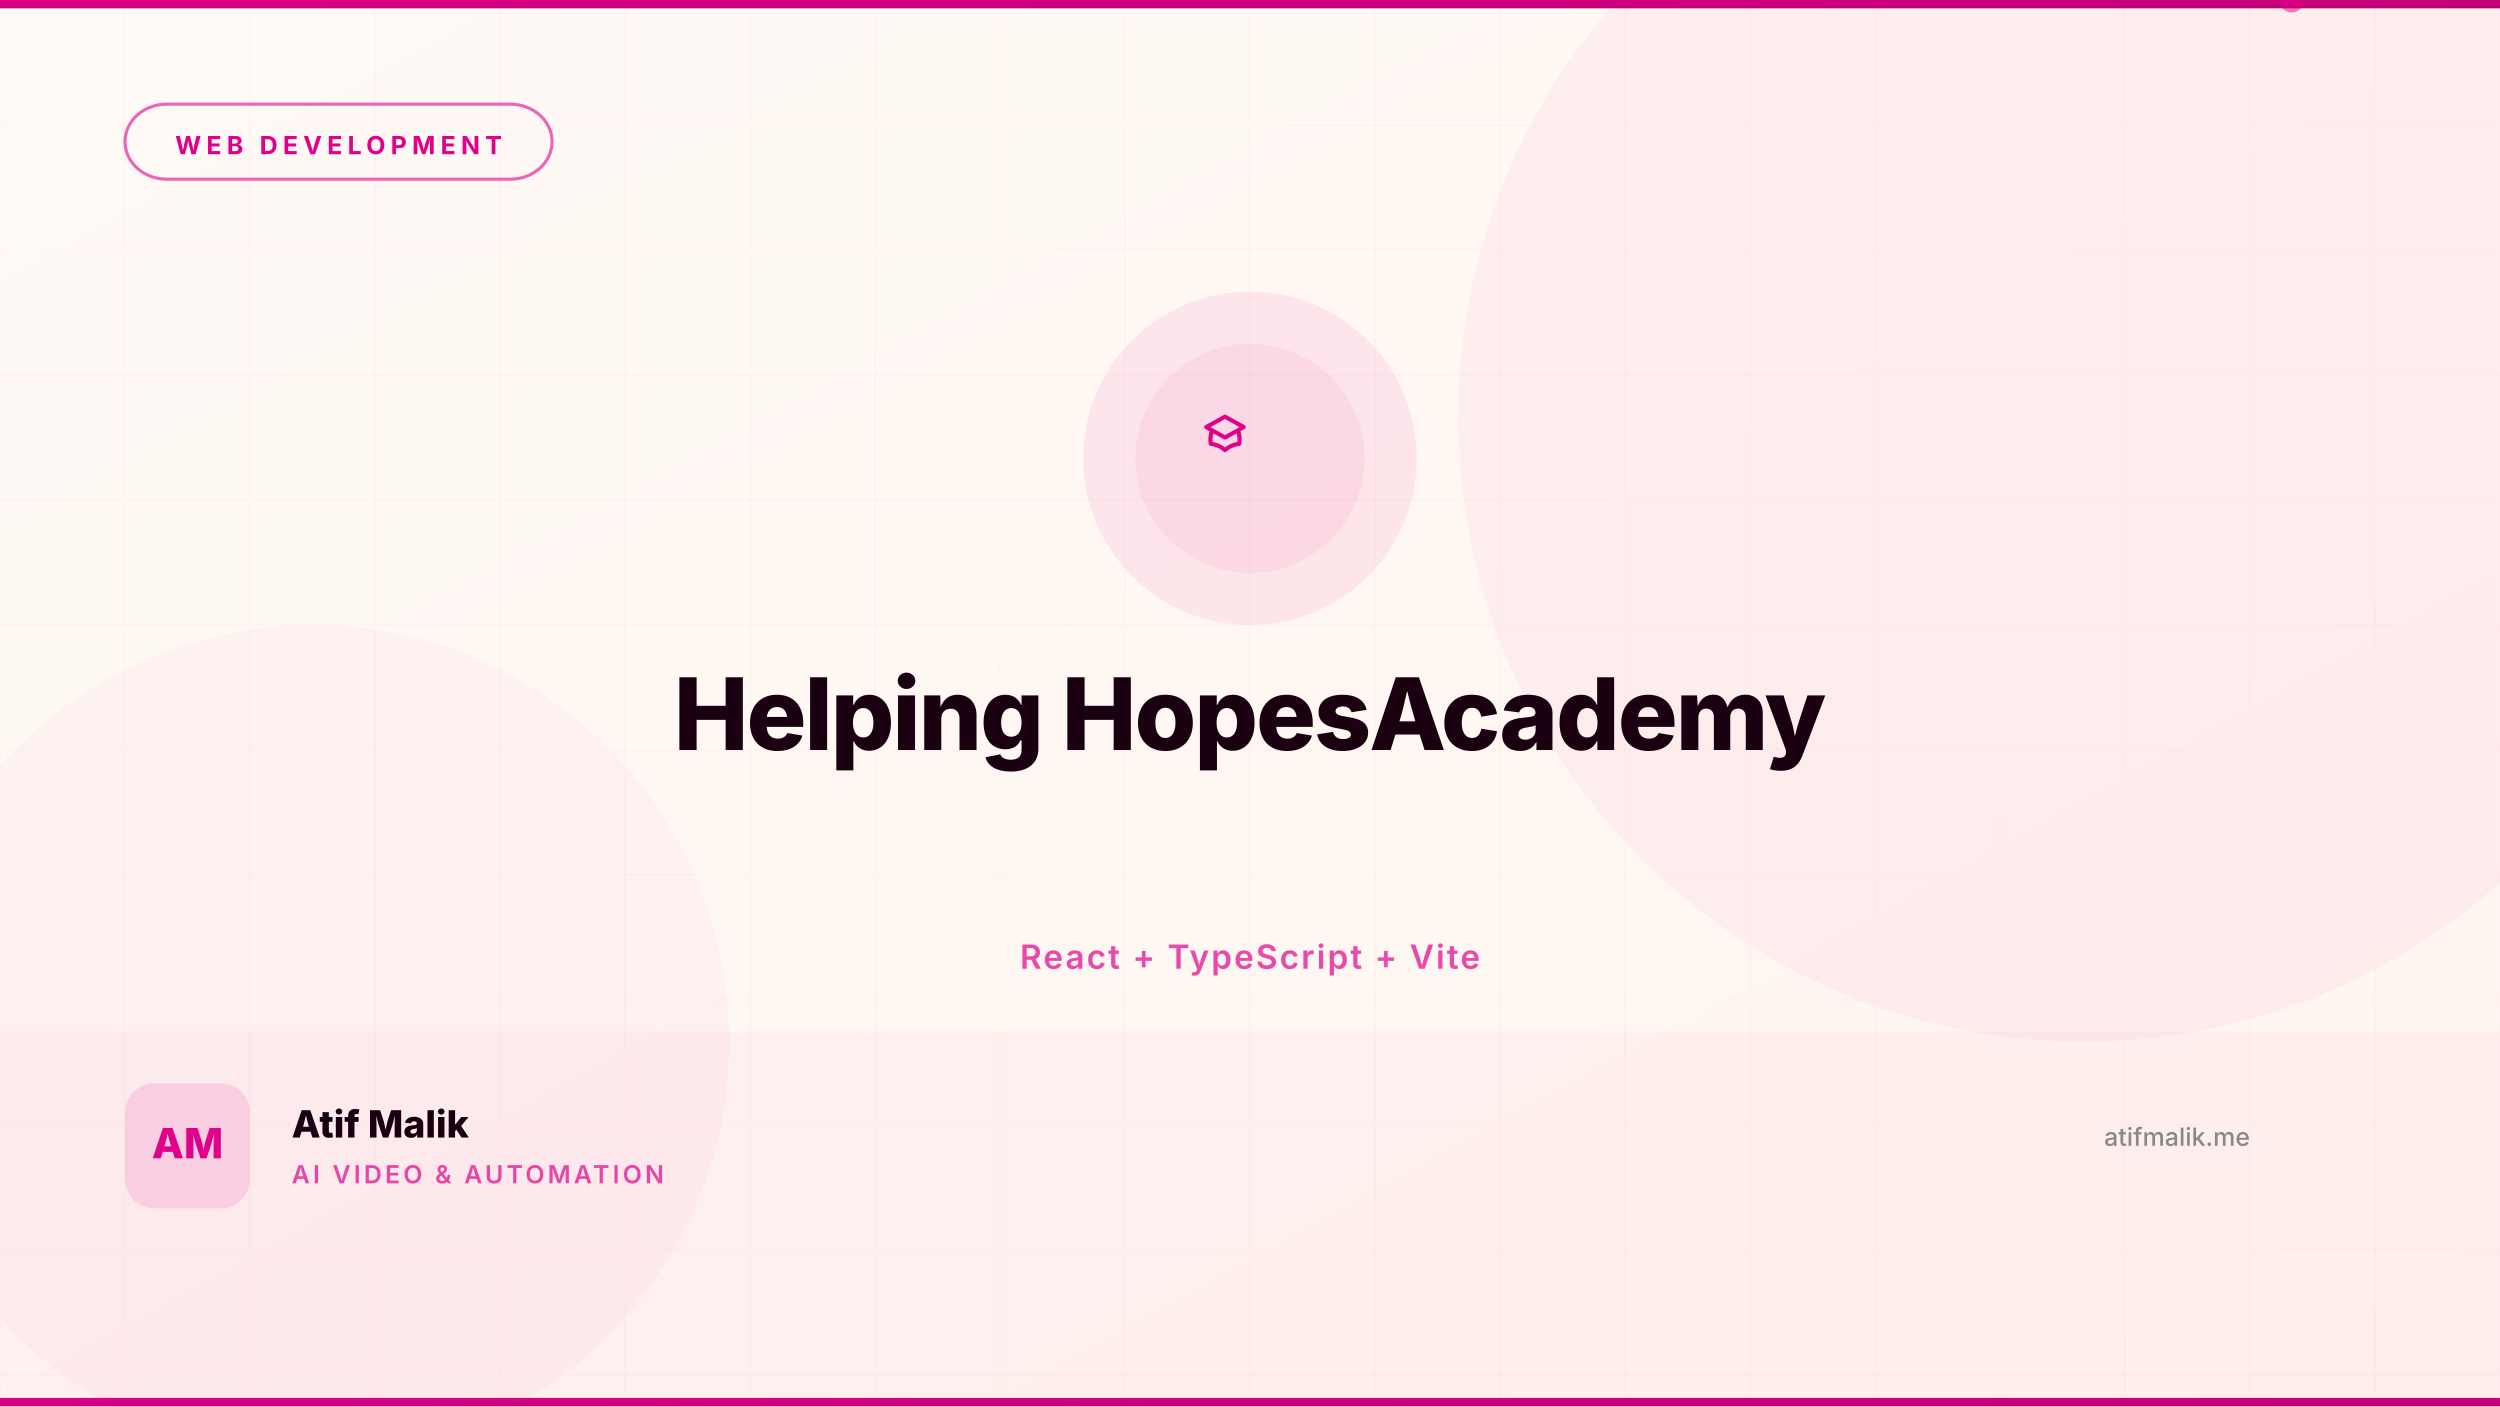
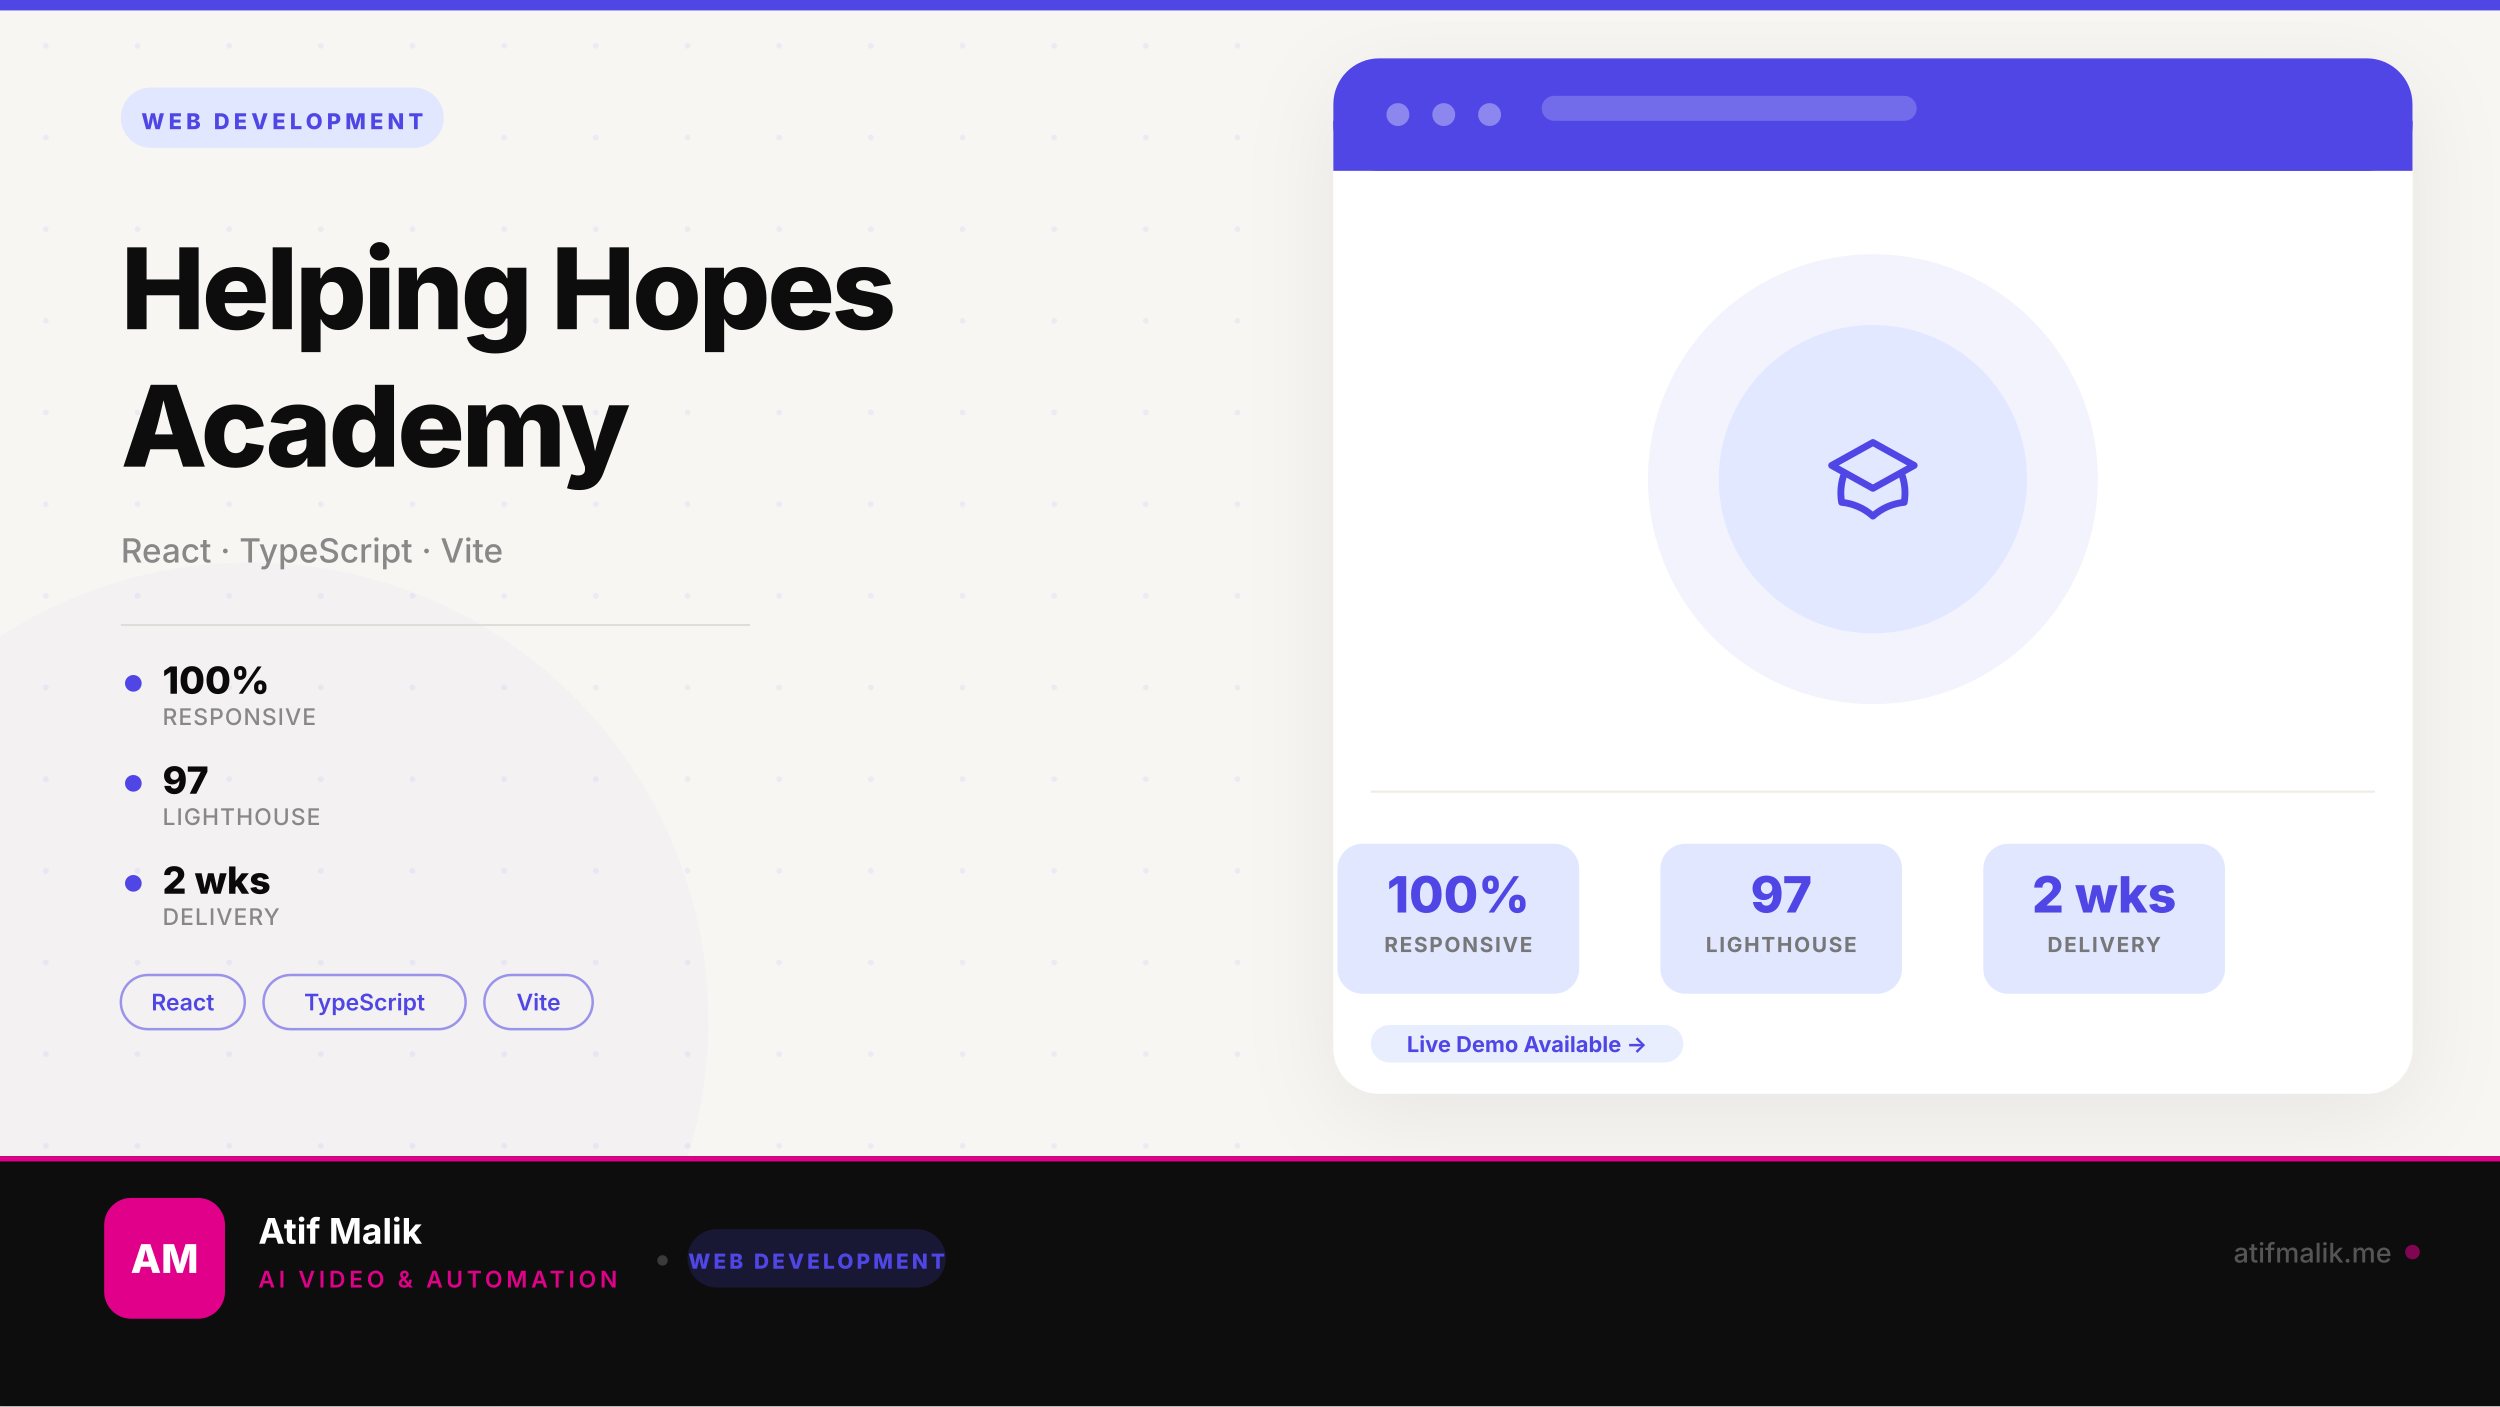
<svg xmlns="http://www.w3.org/2000/svg" width="1200" height="675" viewBox="0 0 1200 675">
  <defs>
-     <linearGradient id="bg" x1="0%" y1="0%" x2="100%" y2="100%">
-       <stop offset="0%" style="stop-color:#FFFAF6" />
-       <stop offset="100%" style="stop-color:#FFF5EE" />
-     </linearGradient>
-     <linearGradient id="pinkGrad" x1="0%" y1="0%" x2="100%" y2="100%">
-       <stop offset="0%" style="stop-color:#E0008A" />
-       <stop offset="100%" style="stop-color:#B8006F" />
-     </linearGradient>
-     <clipPath id="avatarClip">
-       <rect x="60" y="510" width="70" height="70" rx="16" />
-     </clipPath>
+     <pattern id="dotgrid" x="0" y="0" width="44" height="44" patternUnits="userSpaceOnUse">
+       <circle cx="22" cy="22" r="1.4" fill="#4F46E5" opacity="0.07" />
+     </pattern>
+     <filter id="cshadow" x="-8%" y="-8%" width="120%" height="120%">
+       <feDropShadow dx="0" dy="10" stdDeviation="22" flood-color="#000000" flood-opacity="0.07" />
+     </filter>
  </defs>
-   <rect width="1200" height="675" fill="url(#bg)" />
-   <g opacity="0.04" stroke="#E0008A" stroke-width="0.5">
-     <line x1="0" y1="0" x2="0" y2="675" />
-     <line x1="60" y1="0" x2="60" y2="675" />
-     <line x1="120" y1="0" x2="120" y2="675" />
-     <line x1="180" y1="0" x2="180" y2="675" />
-     <line x1="240" y1="0" x2="240" y2="675" />
-     <line x1="300" y1="0" x2="300" y2="675" />
-     <line x1="360" y1="0" x2="360" y2="675" />
-     <line x1="420" y1="0" x2="420" y2="675" />
-     <line x1="480" y1="0" x2="480" y2="675" />
-     <line x1="540" y1="0" x2="540" y2="675" />
-     <line x1="600" y1="0" x2="600" y2="675" />
-     <line x1="660" y1="0" x2="660" y2="675" />
-     <line x1="720" y1="0" x2="720" y2="675" />
-     <line x1="780" y1="0" x2="780" y2="675" />
-     <line x1="840" y1="0" x2="840" y2="675" />
-     <line x1="900" y1="0" x2="900" y2="675" />
-     <line x1="960" y1="0" x2="960" y2="675" />
-     <line x1="1020" y1="0" x2="1020" y2="675" />
-     <line x1="1080" y1="0" x2="1080" y2="675" />
-     <line x1="1140" y1="0" x2="1140" y2="675" />
-     <line x1="1200" y1="0" x2="1200" y2="675" />
-     <line x1="0" y1="0" x2="1200" y2="0" />
-     <line x1="0" y1="60" x2="1200" y2="60" />
-     <line x1="0" y1="120" x2="1200" y2="120" />
-     <line x1="0" y1="180" x2="1200" y2="180" />
-     <line x1="0" y1="240" x2="1200" y2="240" />
-     <line x1="0" y1="300" x2="1200" y2="300" />
-     <line x1="0" y1="360" x2="1200" y2="360" />
-     <line x1="0" y1="420" x2="1200" y2="420" />
-     <line x1="0" y1="480" x2="1200" y2="480" />
-     <line x1="0" y1="540" x2="1200" y2="540" />
-     <line x1="0" y1="600" x2="1200" y2="600" />
-     <line x1="0" y1="660" x2="1200" y2="660" />
-   </g>
-   <circle cx="1000" cy="200" r="300" fill="#E0008A" opacity="0.04" />
-   <circle cx="150" cy="500" r="200" fill="#E0008A" opacity="0.03" />
-   <rect x="0" y="0" width="1200" height="4" fill="url(#pinkGrad)" />
-   <rect x="60" y="50" rx="20" ry="20" width="205" height="36" fill="none" stroke="#E0008A" stroke-width="1.5" opacity="0.6" />
-   <text x="162.5" y="74" text-anchor="middle" fill="#E0008A" font-family="system-ui, -apple-system, sans-serif" font-size="12" font-weight="700" letter-spacing="2.5">WEB DEVELOPMENT</text>
-   <circle cx="600" cy="220" r="80" fill="#E0008A" opacity="0.08" />
-   <circle cx="600" cy="220" r="55" fill="#E0008A" opacity="0.06" />
-   <g transform="translate(576, 196)" fill="none" stroke="#E0008A" stroke-width="2" stroke-linecap="round" stroke-linejoin="round">
+   <rect width="1200" height="675" fill="#F8F6F3" />
+   <rect width="600" height="555" fill="url(#dotgrid)" />
+   <circle cx="120" cy="490" r="220" fill="#4F46E5" opacity="0.03" />
+   <rect width="1200" height="5" fill="#4F46E5" />
+   <rect x="58" y="42" width="155" height="29" rx="14.5" fill="#E0E7FF" />
+   <text x="135.5" y="62" text-anchor="middle" fill="#4F46E5" font-family="system-ui,-apple-system,sans-serif" font-size="10.5" font-weight="800" letter-spacing="2">WEB DEVELOPMENT</text>
+   <text x="58" y="158" fill="#0D0D0D" font-family="system-ui,-apple-system,sans-serif" font-size="54" font-weight="800" letter-spacing="-1.5">Helping Hopes</text>
+   <text x="58" y="224" fill="#0D0D0D" font-family="system-ui,-apple-system,sans-serif" font-size="54" font-weight="800" letter-spacing="-1.5">Academy</text>
+   <text x="58" y="270" fill="#888" font-family="system-ui,-apple-system,sans-serif" font-size="16" font-weight="500">React · TypeScript · Vite</text>
+   <line x1="58" y1="300" x2="360" y2="300" stroke="#E0DCD7" stroke-width="1" />
+   <circle cx="64" cy="328" r="4" fill="#4F46E5" />
+   <text x="78" y="333" fill="#0A0A0A" font-family="system-ui,-apple-system,sans-serif" font-size="18" font-weight="800">100%</text>
+   <text x="78" y="348" fill="#888" font-family="system-ui,-apple-system,sans-serif" font-size="11" font-weight="500" letter-spacing="0.5">RESPONSIVE</text>
+   <circle cx="64" cy="376" r="4" fill="#4F46E5" />
+   <text x="78" y="381" fill="#0A0A0A" font-family="system-ui,-apple-system,sans-serif" font-size="18" font-weight="800">97</text>
+   <text x="78" y="396" fill="#888" font-family="system-ui,-apple-system,sans-serif" font-size="11" font-weight="500" letter-spacing="0.5">LIGHTHOUSE</text>
+   <circle cx="64" cy="424" r="4" fill="#4F46E5" />
+   <text x="78" y="429" fill="#0A0A0A" font-family="system-ui,-apple-system,sans-serif" font-size="18" font-weight="800">2 wks</text>
+   <text x="78" y="444" fill="#888" font-family="system-ui,-apple-system,sans-serif" font-size="11" font-weight="500" letter-spacing="0.5">DELIVERY</text>
+   <rect x="58" y="468" width="59.5" height="26" rx="13" fill="none" stroke="#4F46E5" stroke-width="1.2" opacity="0.55" />
+   <text x="87.75" y="485" text-anchor="middle" fill="#4F46E5" font-family="system-ui,-apple-system,sans-serif" font-size="11" font-weight="600">React</text>
+   <rect x="126.5" y="468" width="97" height="26" rx="13" fill="none" stroke="#4F46E5" stroke-width="1.2" opacity="0.55" />
+   <text x="175" y="485" text-anchor="middle" fill="#4F46E5" font-family="system-ui,-apple-system,sans-serif" font-size="11" font-weight="600">TypeScript</text>
+   <rect x="232.5" y="468" width="52" height="26" rx="13" fill="none" stroke="#4F46E5" stroke-width="1.2" opacity="0.55" />
+   <text x="258.5" y="485" text-anchor="middle" fill="#4F46E5" font-family="system-ui,-apple-system,sans-serif" font-size="11" font-weight="600">Vite</text>
+   <rect x="640" y="28" width="518" height="497" rx="22" fill="white" filter="url(#cshadow)" />
+   <rect x="640" y="28" width="518" height="54" rx="22" fill="#4F46E5" />
+   <rect x="640" y="58" width="518" height="24" fill="#4F46E5" />
+   <circle cx="671" cy="55" r="5.5" fill="white" opacity="0.35" />
+   <circle cx="693" cy="55" r="5.5" fill="white" opacity="0.35" />
+   <circle cx="715" cy="55" r="5.5" fill="white" opacity="0.35" />
+   <rect x="740" y="46" width="180" height="12" rx="6" fill="white" opacity="0.2" />
+   <circle cx="899" cy="230" r="108" fill="#4F46E5" opacity="0.07" />
+   <circle cx="899" cy="230" r="74" fill="#E0E7FF" opacity="0.9" />
+   <g transform="translate(872.6,203.6) scale(2.2)" fill="none" stroke="#4F46E5" stroke-width="1.5" stroke-linecap="round" stroke-linejoin="round">
    <path d="M12 14l9-5-9-5-9 5 9 5z M12 14l6.16-3.422a12.083 12.083 0 01.665 6.479A11.952 11.952 0 0012 20.055a11.952 11.952 0 00-6.824-2.998 12.078 12.078 0 01.665-6.479L12 14z" />
  </g>
-   <text x="600" y="360" text-anchor="middle" fill="#1A0010" font-family="system-ui, -apple-system, sans-serif" font-size="48" font-weight="800" letter-spacing="-1">Helping Hopes
- Academy</text>
-   <text x="600" y="415" text-anchor="middle" fill="#1A0010" font-family="system-ui, -apple-system, sans-serif" font-size="48" font-weight="800" letter-spacing="-1" />
-   <text x="600" y="465" text-anchor="middle" fill="#E0008A" font-family="system-ui, -apple-system, sans-serif" font-size="16" font-weight="600" letter-spacing="1" opacity="0.7">React + TypeScript + Vite</text>
-   <rect x="0" y="495" width="1200" height="180" fill="#E0008A" opacity="0.03" />
-   <rect x="60" y="520" width="60" height="60" rx="14" fill="#E0008A" opacity="0.12" />
-   <text x="90" y="556" text-anchor="middle" fill="#E0008A" font-family="system-ui, -apple-system, sans-serif" font-size="20" font-weight="800">AM</text>
-   <text x="140" y="546" fill="#1A0010" font-family="system-ui, -apple-system, sans-serif" font-size="18" font-weight="800">Atif Malik</text>
-   <text x="140" y="568" fill="#E0008A" font-family="system-ui, -apple-system, sans-serif" font-size="12" font-weight="600" letter-spacing="1.5" opacity="0.7">AI VIDEO &amp; AUTOMATION</text>
-   <circle cx="1100" y="545" r="6" fill="#E0008A" opacity="0.5" />
-   <text x="1080" y="550" text-anchor="end" fill="#888" font-family="system-ui, -apple-system, sans-serif" font-size="12" font-weight="500">atifmalik.me</text>
-   <rect x="0" y="671" width="1200" height="4" fill="url(#pinkGrad)" />
+   <line x1="658" y1="380" x2="1140" y2="380" stroke="#F0EBE5" stroke-width="1" />
+   <rect x="642" y="405" width="116" height="72" rx="12" fill="#E0E7FF" />
+   <text x="700" y="438" text-anchor="middle" fill="#4F46E5" font-family="system-ui,-apple-system,sans-serif" font-size="24" font-weight="800">100%</text>
+   <text x="700" y="457" text-anchor="middle" fill="#777" font-family="system-ui,-apple-system,sans-serif" font-size="10" font-weight="700" letter-spacing="0.8">RESPONSIVE</text>
+   <rect x="797" y="405" width="116" height="72" rx="12" fill="#E0E7FF" />
+   <text x="855" y="438" text-anchor="middle" fill="#4F46E5" font-family="system-ui,-apple-system,sans-serif" font-size="24" font-weight="800">97</text>
+   <text x="855" y="457" text-anchor="middle" fill="#777" font-family="system-ui,-apple-system,sans-serif" font-size="10" font-weight="700" letter-spacing="0.8">LIGHTHOUSE</text>
+   <rect x="952" y="405" width="116" height="72" rx="12" fill="#E0E7FF" />
+   <text x="1010" y="438" text-anchor="middle" fill="#4F46E5" font-family="system-ui,-apple-system,sans-serif" font-size="24" font-weight="800">2 wks</text>
+   <text x="1010" y="457" text-anchor="middle" fill="#777" font-family="system-ui,-apple-system,sans-serif" font-size="10" font-weight="700" letter-spacing="0.8">DELIVERY</text>
+   <rect x="658" y="492" width="150" height="18" rx="9" fill="#E0E7FF" opacity="0.7" />
+   <text x="733" y="505" text-anchor="middle" fill="#4F46E5" font-family="system-ui,-apple-system,sans-serif" font-size="10.5" font-weight="700">Live Demo Available →</text>
+   <rect y="555" width="1200" height="120" fill="#0D0D0D" />
+   <rect y="555" width="1200" height="2.5" fill="#E0008A" />
+   <rect x="50" y="575" width="58" height="58" rx="13" fill="#E0008A" />
+   <text x="79" y="611" text-anchor="middle" fill="white" font-family="system-ui,-apple-system,sans-serif" font-size="19" font-weight="800">AM</text>
+   <text x="124" y="597" fill="white" font-family="system-ui,-apple-system,sans-serif" font-size="17" font-weight="700">Atif Malik</text>
+   <text x="124" y="618" fill="#E0008A" font-family="system-ui,-apple-system,sans-serif" font-size="11" font-weight="600" letter-spacing="1.8">AI VIDEO &amp; AUTOMATION</text>
+   <circle cx="318" cy="605" r="2.5" fill="#3a3a3a" />
+   <rect x="330" y="590" width="124" height="28" rx="14" fill="#4F46E5" opacity="0.18" />
+   <text x="392" y="609" text-anchor="middle" fill="#4F46E5" font-family="system-ui,-apple-system,sans-serif" font-size="10" font-weight="800" letter-spacing="1.5">WEB DEVELOPMENT</text>
+   <circle cx="1158" cy="601" r="3.5" fill="#E0008A" opacity="0.55" />
+   <text x="1148" y="606" text-anchor="end" fill="#555" font-family="system-ui,-apple-system,sans-serif" font-size="13" font-weight="500">atifmalik.me</text>
</svg>
